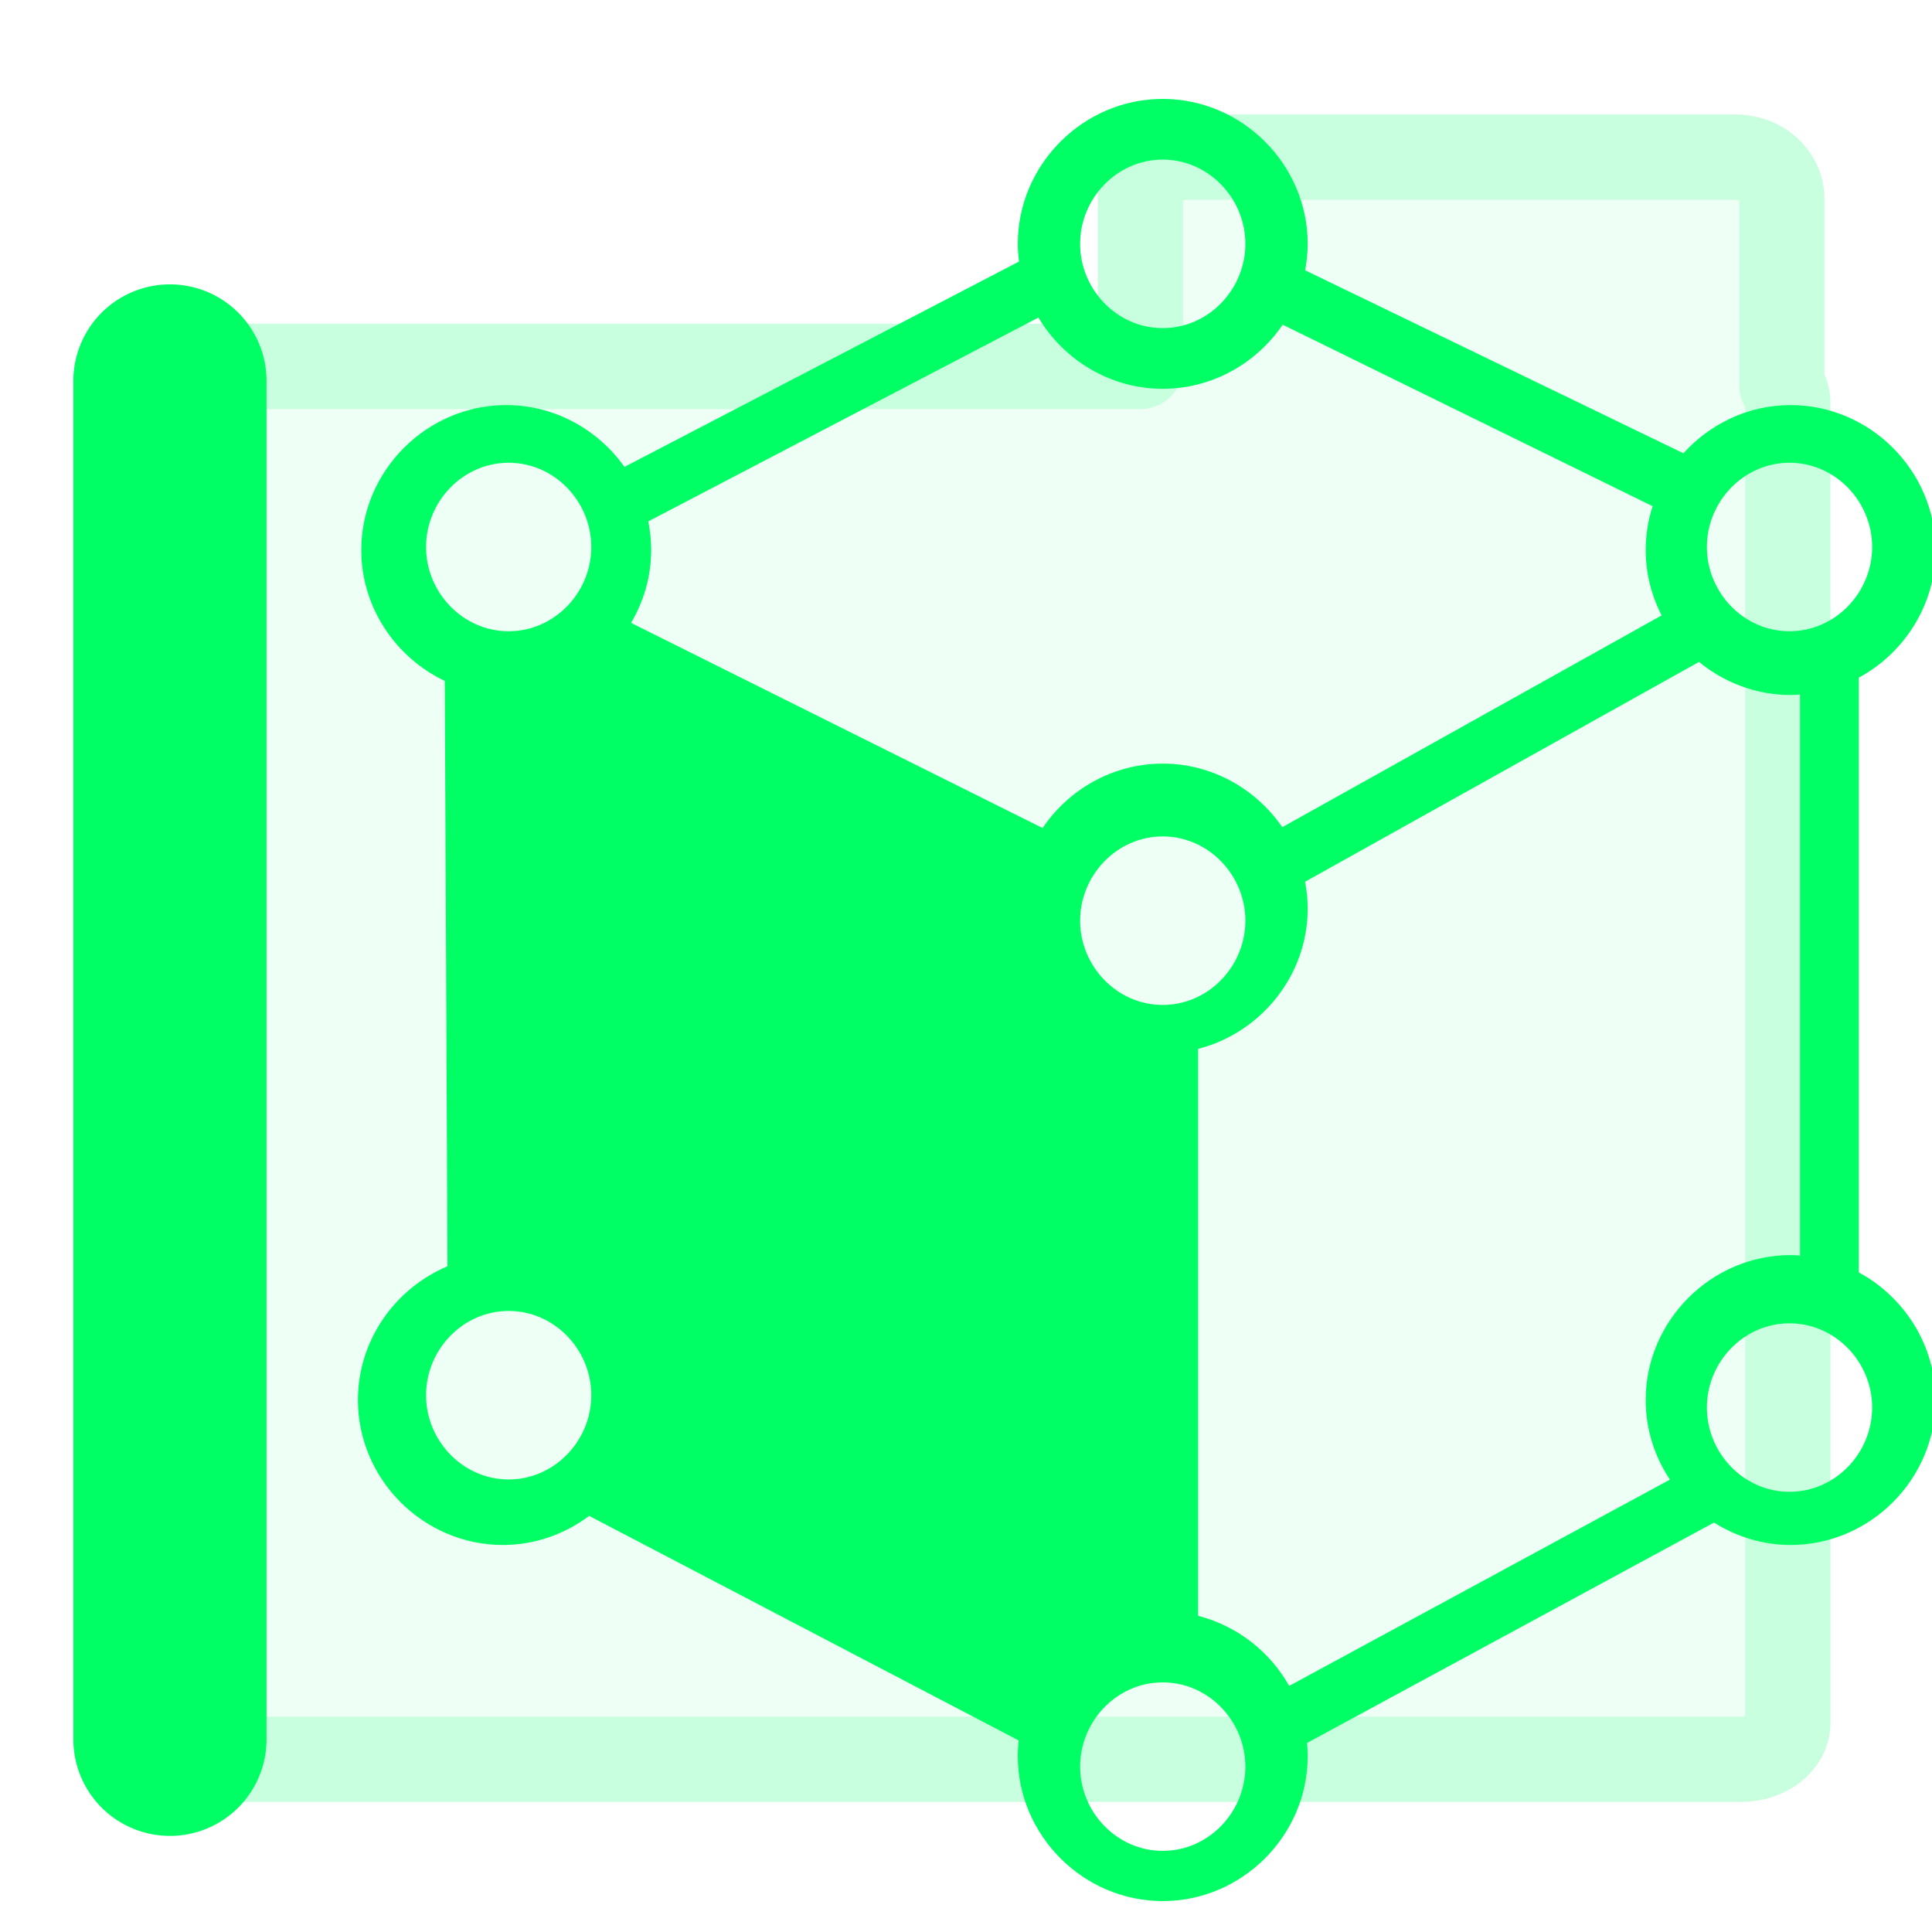
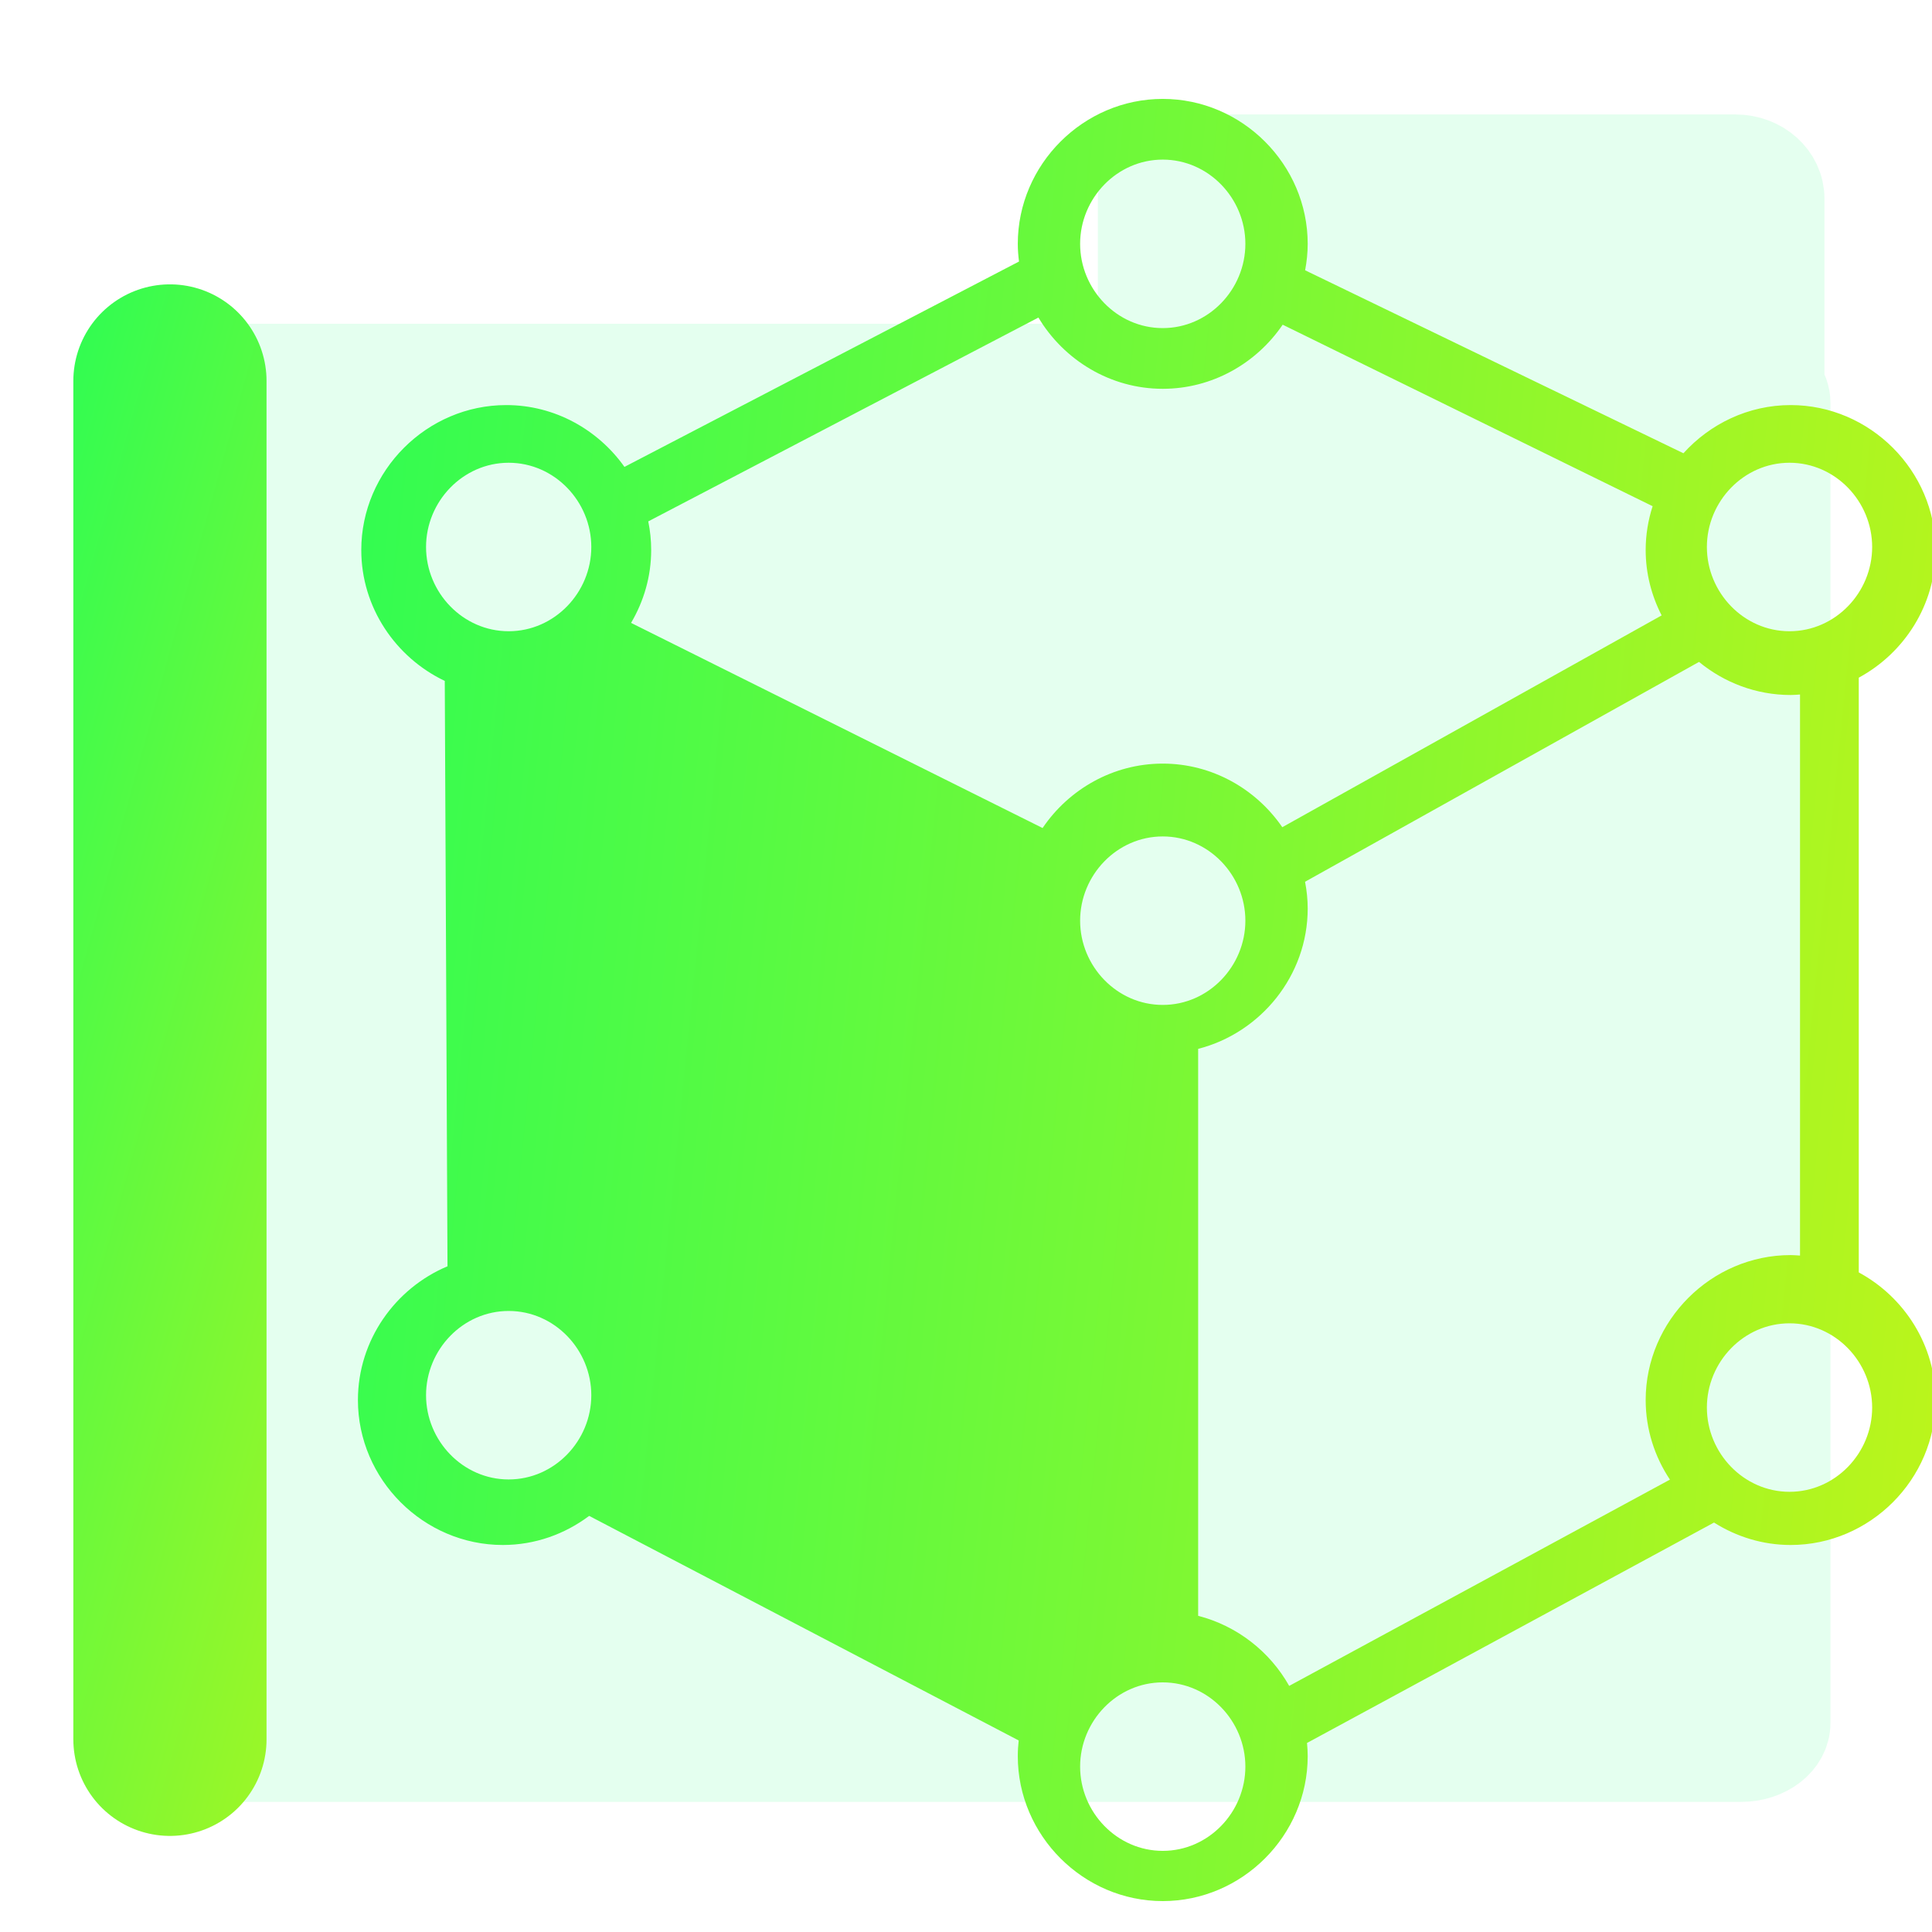
- <svg xmlns="http://www.w3.org/2000/svg" width="500" height="500" viewBox="0 0 500 500" version="1.1" id="svg1" xml:space="preserve">
+ <svg xmlns="http://www.w3.org/2000/svg" xmlns:xlink="http://www.w3.org/1999/xlink" width="500" height="500" viewBox="0 0 500 500" version="1.1" id="svg1" xml:space="preserve">
  <defs id="defs1">
+     <linearGradient id="linearGradient1">
+       <stop style="stop-color:#00ff65;stop-opacity:1;" offset="0" id="stop1" />
+       <stop style="stop-color:#fff100;stop-opacity:1;" offset="1" id="stop2" />
+     </linearGradient>
    <linearGradient id="swatch61">
      <stop style="stop-color:#5090d0;stop-opacity:1;" offset="0" id="stop61" />
    </linearGradient>
    <linearGradient id="swatch30">
      <stop style="stop-color:#f9f9f9;stop-opacity:1;" offset="0" id="stop30" />
    </linearGradient>
+     <linearGradient xlink:href="#linearGradient1" id="linearGradient2" x1="-33.054" y1="33.758" x2="125.866" y2="49.706" gradientUnits="userSpaceOnUse" />
+     <linearGradient xlink:href="#linearGradient1" id="linearGradient4" x1="-81.643" y1="190.855" x2="263.314" y2="286.335" gradientUnits="userSpaceOnUse" />
  </defs>
  <g id="layer1">
-     <path id="rect53-0" style="fill:#00ff65;fill-opacity:0.314;fill-rule:nonzero;stroke:#00ff65;stroke-width:22.062;stroke-linecap:butt;stroke-linejoin:round;stroke-dasharray:none;stroke-opacity:1;paint-order:markers fill stroke;opacity:0.217" d="m 462.687,104.22 c 0,-1.649 -0.591,-3.173 -1.547,-4.518 v -48.27 c 0,-5.973 -5.364,-10.781 -12.025,-10.781 H 307.184 c -6.662,0 -12.023,4.808 -12.023,10.781 v 43.391 H 51.088 c -6.721,0 -12.131,4.191 -12.131,9.396 v 341.684 c 0,5.205 5.41,9.395 12.131,9.395 H 450.557 c 6.721,0 12.131,-4.189 12.131,-9.395 z" />
-     <path style="fill:none;stroke:#00ff65;stroke-width:50;stroke-linecap:round;stroke-linejoin:bevel;paint-order:markers fill stroke;stroke-opacity:1" d="M 43.979,450.132 V 98.591" id="path1" />
-     <path id="path1-3" style="fill:#00ff65;fill-opacity:1;stroke:none;stroke-opacity:1" d="M 41.884 -5.057 C 37.832 -5.057 34.484 -1.704 34.484 2.354 C 34.484 2.661 34.509 2.961 34.546 3.258 L 14.402 13.759 C 13.055 11.856 10.844 10.598 8.366 10.598 C 4.313 10.598 0.965 13.952 0.965 18.01 C 0.965 20.947 2.723 23.508 5.228 24.702 L 5.367 54.633 C 2.696 55.757 0.794 58.413 0.794 61.471 C 0.793 65.529 4.142 68.883 8.194 68.883 C 9.839 68.883 11.364 68.324 12.6 67.395 L 34.53 78.878 C 34.501 79.142 34.484 79.409 34.484 79.68 C 34.484 83.738 37.832 87.091 41.884 87.091 C 45.937 87.092 49.285 83.738 49.285 79.68 C 49.285 79.452 49.271 79.228 49.25 79.006 L 70.03 67.736 C 71.17 68.457 72.51 68.883 73.942 68.883 C 77.994 68.883 81.343 65.529 81.342 61.471 C 81.342 58.668 79.744 56.203 77.421 54.946 L 77.421 24.536 C 79.744 23.278 81.343 20.813 81.342 18.01 C 81.343 13.952 77.994 10.598 73.942 10.598 C 71.782 10.599 69.828 11.557 68.468 13.062 L 49.154 3.706 C 49.236 3.267 49.285 2.816 49.285 2.354 C 49.285 -1.704 45.937 -5.057 41.884 -5.057 z M 41.884 -1.953 C 44.224 -1.953 46.103 0.025 46.103 2.354 C 46.103 4.684 44.224 6.662 41.884 6.662 C 39.544 6.662 37.666 4.684 37.666 2.354 C 37.666 0.025 39.545 -1.953 41.884 -1.953 z M 35.537 6.123 C 36.836 8.293 39.203 9.766 41.884 9.766 C 44.415 9.766 46.671 8.458 48.008 6.488 L 66.896 15.769 C 66.667 16.477 66.541 17.23 66.541 18.01 C 66.541 19.21 66.84 20.344 67.356 21.352 L 47.988 32.182 C 46.648 30.227 44.403 28.93 41.884 28.93 C 39.347 28.93 37.087 30.245 35.75 32.224 L 14.739 21.735 C 15.387 20.636 15.766 19.365 15.766 18.01 C 15.766 17.509 15.714 17.019 15.617 16.545 L 35.537 6.123 z M 8.49 13.547 C 10.831 13.547 12.709 15.525 12.709 17.855 C 12.709 20.184 10.83 22.162 8.49 22.162 C 6.151 22.162 4.272 20.184 4.272 17.855 C 4.272 15.525 6.151 13.547 8.49 13.547 z M 73.885 13.547 C 76.225 13.547 78.104 15.525 78.104 17.855 C 78.103 20.184 76.225 22.162 73.885 22.162 C 71.545 22.162 69.666 20.184 69.666 17.855 C 69.666 15.525 71.545 13.547 73.885 13.547 z M 69.265 23.73 C 70.544 24.784 72.176 25.422 73.942 25.422 C 74.103 25.422 74.262 25.408 74.421 25.397 L 74.421 54.085 C 74.262 54.074 74.103 54.06 73.942 54.06 C 69.89 54.06 66.542 57.413 66.541 61.471 C 66.541 62.969 67 64.369 67.779 65.541 L 48.34 76.088 C 47.355 74.334 45.677 73.015 43.692 72.505 L 43.692 43.516 C 46.884 42.696 49.285 39.775 49.285 36.342 C 49.285 35.874 49.236 35.416 49.15 34.971 L 69.265 23.73 z M 41.884 32.654 C 44.224 32.654 46.103 34.632 46.103 36.962 C 46.103 39.291 44.224 41.269 41.884 41.269 C 39.545 41.269 37.666 39.291 37.666 36.962 C 37.666 34.632 39.545 32.654 41.884 32.654 z M 8.49 56.917 C 10.83 56.917 12.709 58.895 12.709 61.225 C 12.709 63.554 10.831 65.532 8.49 65.532 C 6.151 65.532 4.272 63.554 4.272 61.225 C 4.272 58.895 6.151 56.918 8.49 56.917 z M 73.885 57.549 C 76.225 57.548 78.103 59.526 78.104 61.856 C 78.104 64.186 76.225 66.164 73.885 66.164 C 71.545 66.163 69.666 64.185 69.666 61.856 C 69.666 59.527 71.545 57.549 73.885 57.549 z M 41.884 75.908 C 44.224 75.908 46.103 77.885 46.103 80.215 C 46.103 82.545 44.224 84.523 41.884 84.523 C 39.544 84.522 37.666 82.545 37.666 80.215 C 37.666 77.886 39.545 75.908 41.884 75.908 z " transform="matrix(5.068955,0,0,5.061459,88.60658,51.19227)" />
+     <path id="rect53-0" style="fill:#00ff65;fill-opacity:1;fill-rule:nonzero;stroke:#00ff65;stroke-width:22.062;stroke-linecap:butt;stroke-linejoin:round;stroke-dasharray:none;stroke-opacity:1;paint-order:markers fill stroke;opacity:0.106" d="m 462.687,104.22 c 0,-1.649 -0.591,-3.173 -1.547,-4.518 v -48.27 c 0,-5.973 -5.364,-10.781 -12.025,-10.781 H 307.184 c -6.662,0 -12.023,4.808 -12.023,10.781 v 43.391 H 51.088 c -6.721,0 -12.131,4.191 -12.131,9.396 v 341.684 c 0,5.205 5.41,9.395 12.131,9.395 H 450.557 c 6.721,0 12.131,-4.189 12.131,-9.395 z" />
+     <path style="fill:none;stroke:url(#linearGradient4);stroke-width:50;stroke-linecap:round;stroke-linejoin:bevel;paint-order:markers fill stroke;stroke-opacity:1" d="M 43.979,450.132 V 98.591" id="path1" />
+     <path id="path1-3" style="fill:url(#linearGradient2);fill-opacity:1;stroke:none;stroke-opacity:1" d="M 41.884 -5.057 C 37.832 -5.057 34.484 -1.704 34.484 2.354 C 34.484 2.661 34.509 2.961 34.546 3.258 L 14.402 13.759 C 13.055 11.856 10.844 10.598 8.366 10.598 C 4.313 10.598 0.965 13.952 0.965 18.01 C 0.965 20.947 2.723 23.508 5.228 24.702 L 5.367 54.633 C 2.696 55.757 0.794 58.413 0.794 61.471 C 0.793 65.529 4.142 68.883 8.194 68.883 C 9.839 68.883 11.364 68.324 12.6 67.395 L 34.53 78.878 C 34.501 79.142 34.484 79.409 34.484 79.68 C 34.484 83.738 37.832 87.091 41.884 87.091 C 45.937 87.092 49.285 83.738 49.285 79.68 C 49.285 79.452 49.271 79.228 49.25 79.006 L 70.03 67.736 C 71.17 68.457 72.51 68.883 73.942 68.883 C 77.994 68.883 81.343 65.529 81.342 61.471 C 81.342 58.668 79.744 56.203 77.421 54.946 L 77.421 24.536 C 79.744 23.278 81.343 20.813 81.342 18.01 C 81.343 13.952 77.994 10.598 73.942 10.598 C 71.782 10.599 69.828 11.557 68.468 13.062 L 49.154 3.706 C 49.236 3.267 49.285 2.816 49.285 2.354 C 49.285 -1.704 45.937 -5.057 41.884 -5.057 z M 41.884 -1.953 C 44.224 -1.953 46.103 0.025 46.103 2.354 C 46.103 4.684 44.224 6.662 41.884 6.662 C 39.544 6.662 37.666 4.684 37.666 2.354 C 37.666 0.025 39.545 -1.953 41.884 -1.953 z M 35.537 6.123 C 36.836 8.293 39.203 9.766 41.884 9.766 C 44.415 9.766 46.671 8.458 48.008 6.488 L 66.896 15.769 C 66.667 16.477 66.541 17.23 66.541 18.01 C 66.541 19.21 66.84 20.344 67.356 21.352 L 47.988 32.182 C 46.648 30.227 44.403 28.93 41.884 28.93 C 39.347 28.93 37.087 30.245 35.75 32.224 L 14.739 21.735 C 15.387 20.636 15.766 19.365 15.766 18.01 C 15.766 17.509 15.714 17.019 15.617 16.545 L 35.537 6.123 z M 8.49 13.547 C 10.831 13.547 12.709 15.525 12.709 17.855 C 12.709 20.184 10.83 22.162 8.49 22.162 C 6.151 22.162 4.272 20.184 4.272 17.855 C 4.272 15.525 6.151 13.547 8.49 13.547 z M 73.885 13.547 C 76.225 13.547 78.104 15.525 78.104 17.855 C 78.103 20.184 76.225 22.162 73.885 22.162 C 71.545 22.162 69.666 20.184 69.666 17.855 C 69.666 15.525 71.545 13.547 73.885 13.547 z M 69.265 23.73 C 70.544 24.784 72.176 25.422 73.942 25.422 C 74.103 25.422 74.262 25.408 74.421 25.397 L 74.421 54.085 C 74.262 54.074 74.103 54.06 73.942 54.06 C 69.89 54.06 66.542 57.413 66.541 61.471 C 66.541 62.969 67 64.369 67.779 65.541 L 48.34 76.088 C 47.355 74.334 45.677 73.015 43.692 72.505 L 43.692 43.516 C 46.884 42.696 49.285 39.775 49.285 36.342 C 49.285 35.874 49.236 35.416 49.15 34.971 L 69.265 23.73 z M 41.884 32.654 C 44.224 32.654 46.103 34.632 46.103 36.962 C 46.103 39.291 44.224 41.269 41.884 41.269 C 39.545 41.269 37.666 39.291 37.666 36.962 C 37.666 34.632 39.545 32.654 41.884 32.654 z M 8.49 56.917 C 10.83 56.917 12.709 58.895 12.709 61.225 C 12.709 63.554 10.831 65.532 8.49 65.532 C 6.151 65.532 4.272 63.554 4.272 61.225 C 4.272 58.895 6.151 56.918 8.49 56.917 z M 73.885 57.549 C 76.225 57.548 78.103 59.526 78.104 61.856 C 78.104 64.186 76.225 66.164 73.885 66.164 C 71.545 66.163 69.666 64.185 69.666 61.856 C 69.666 59.527 71.545 57.549 73.885 57.549 z M 41.884 75.908 C 44.224 75.908 46.103 77.885 46.103 80.215 C 46.103 82.545 44.224 84.523 41.884 84.523 C 39.544 84.522 37.666 82.545 37.666 80.215 C 37.666 77.886 39.545 75.908 41.884 75.908 z " transform="matrix(5.068955,0,0,5.061459,88.60658,51.19227)" />
    <g id="circle7" />
  </g>
</svg>
